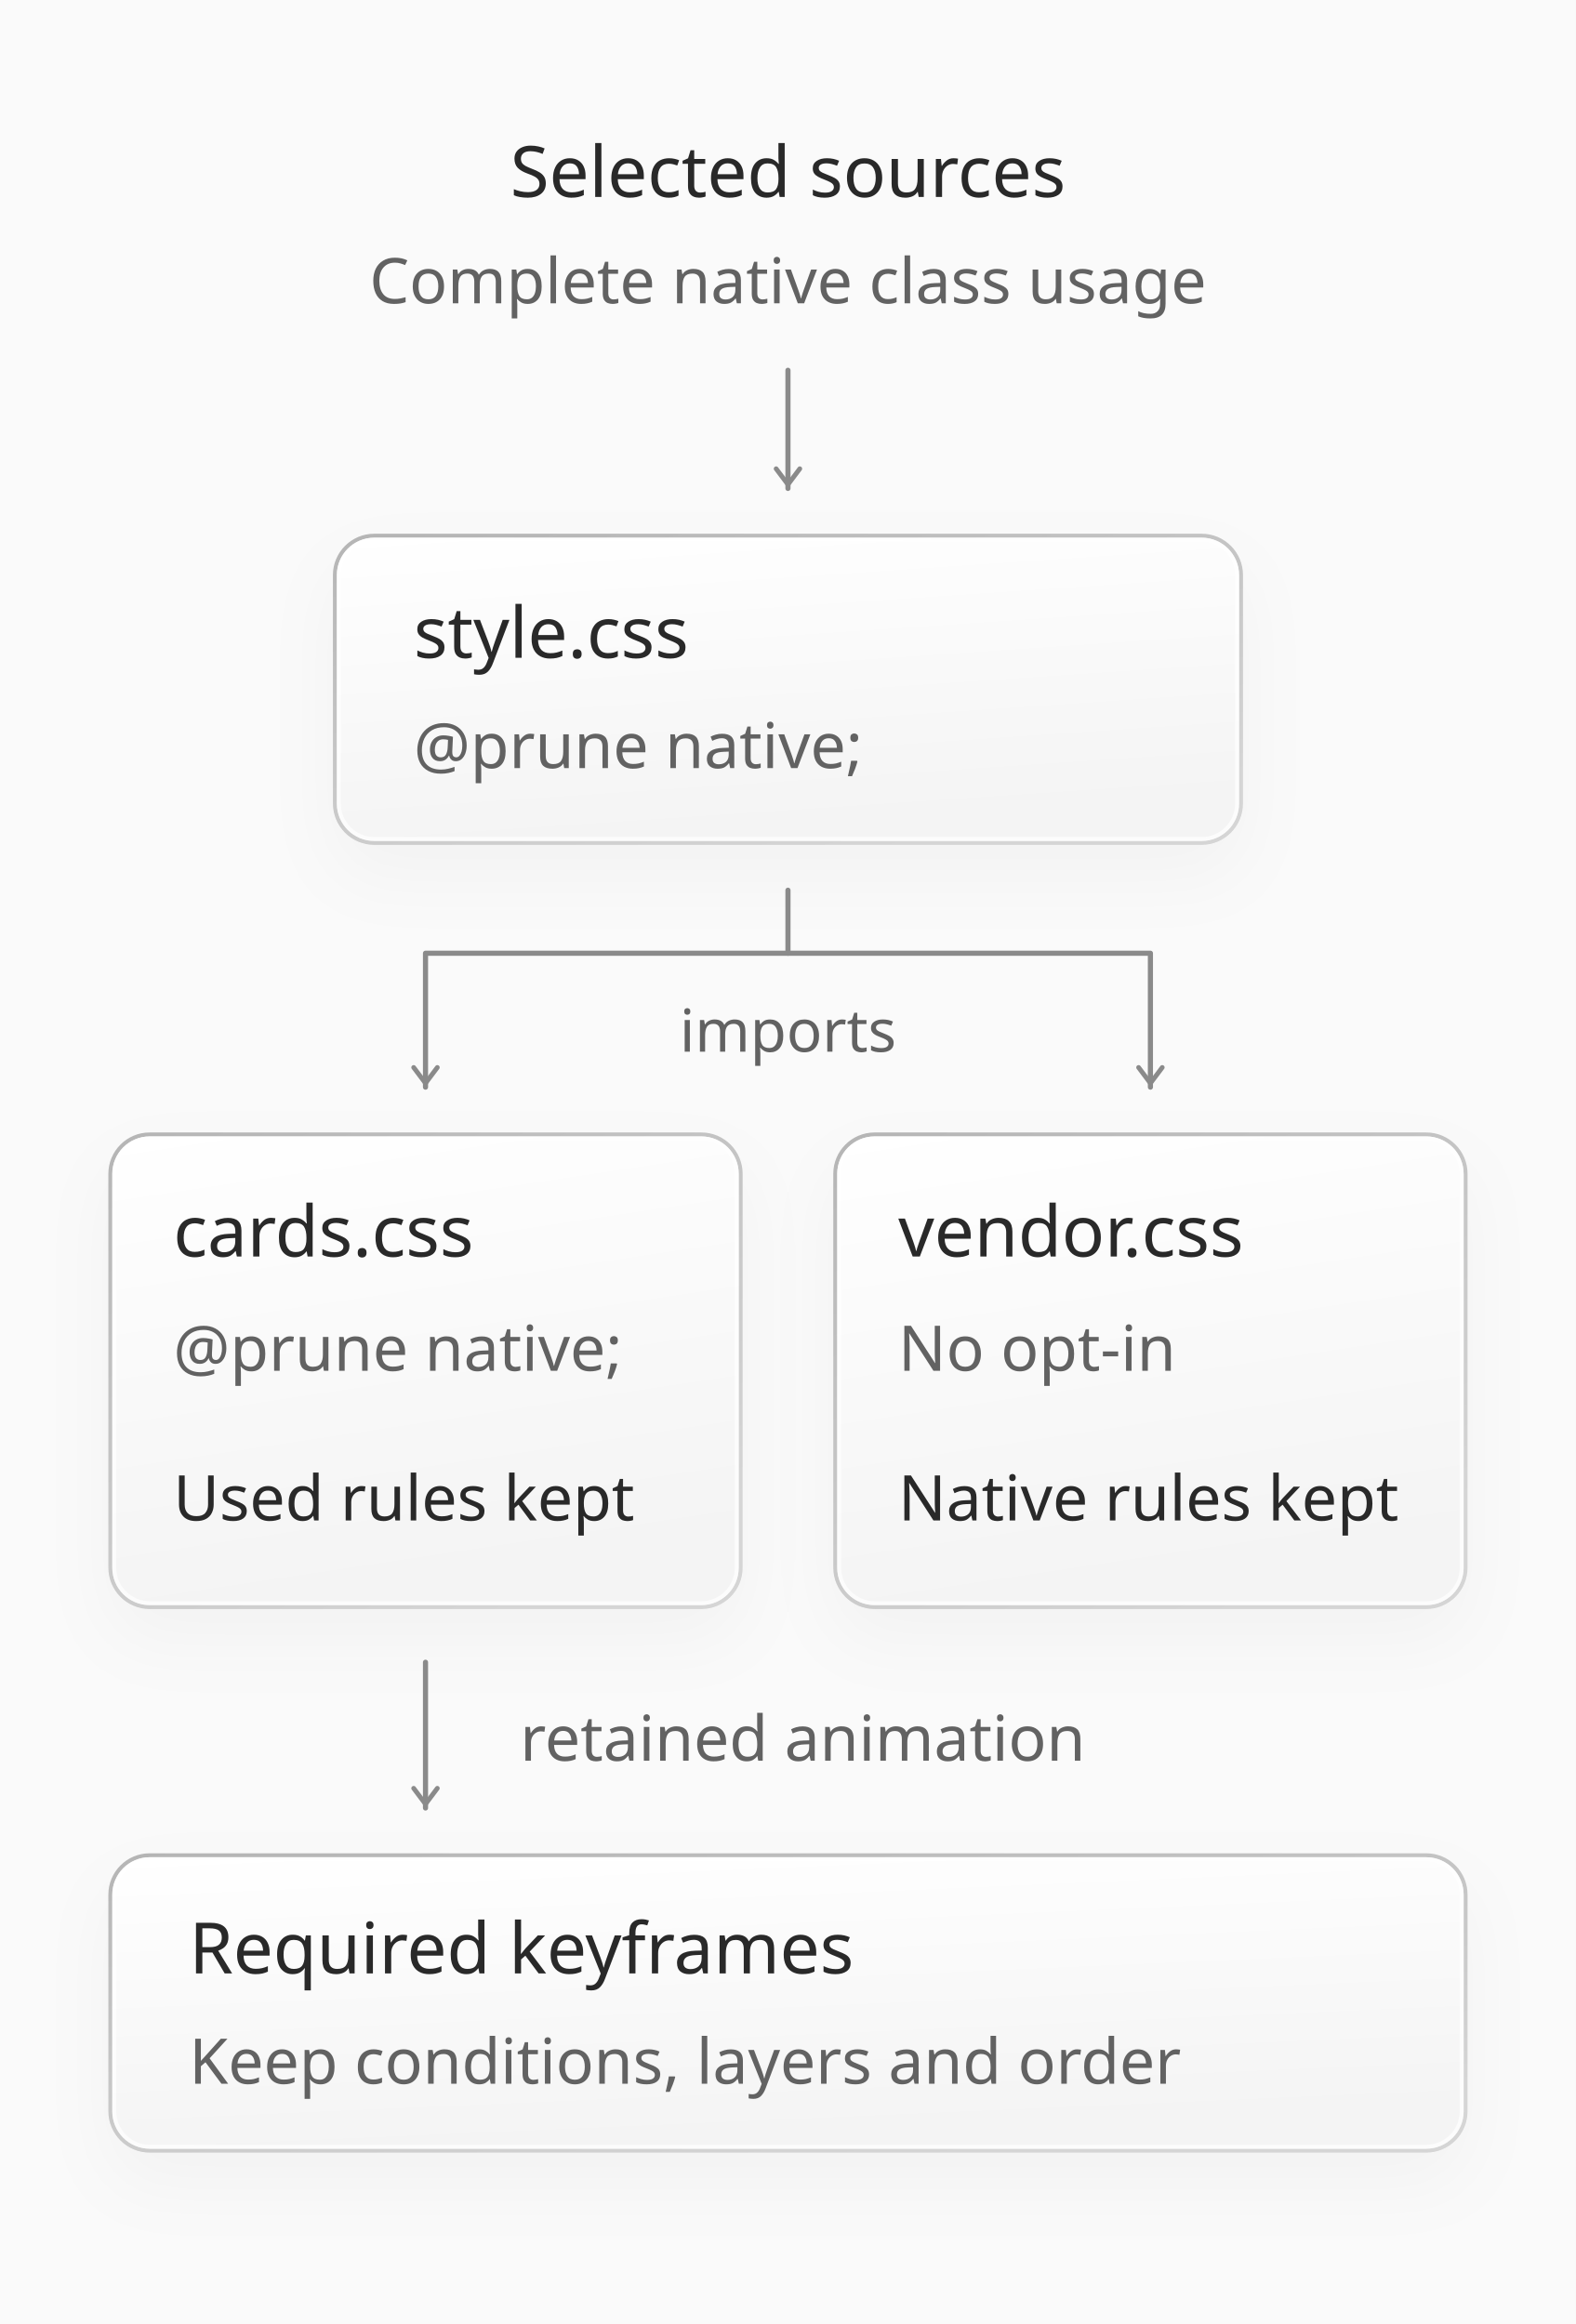
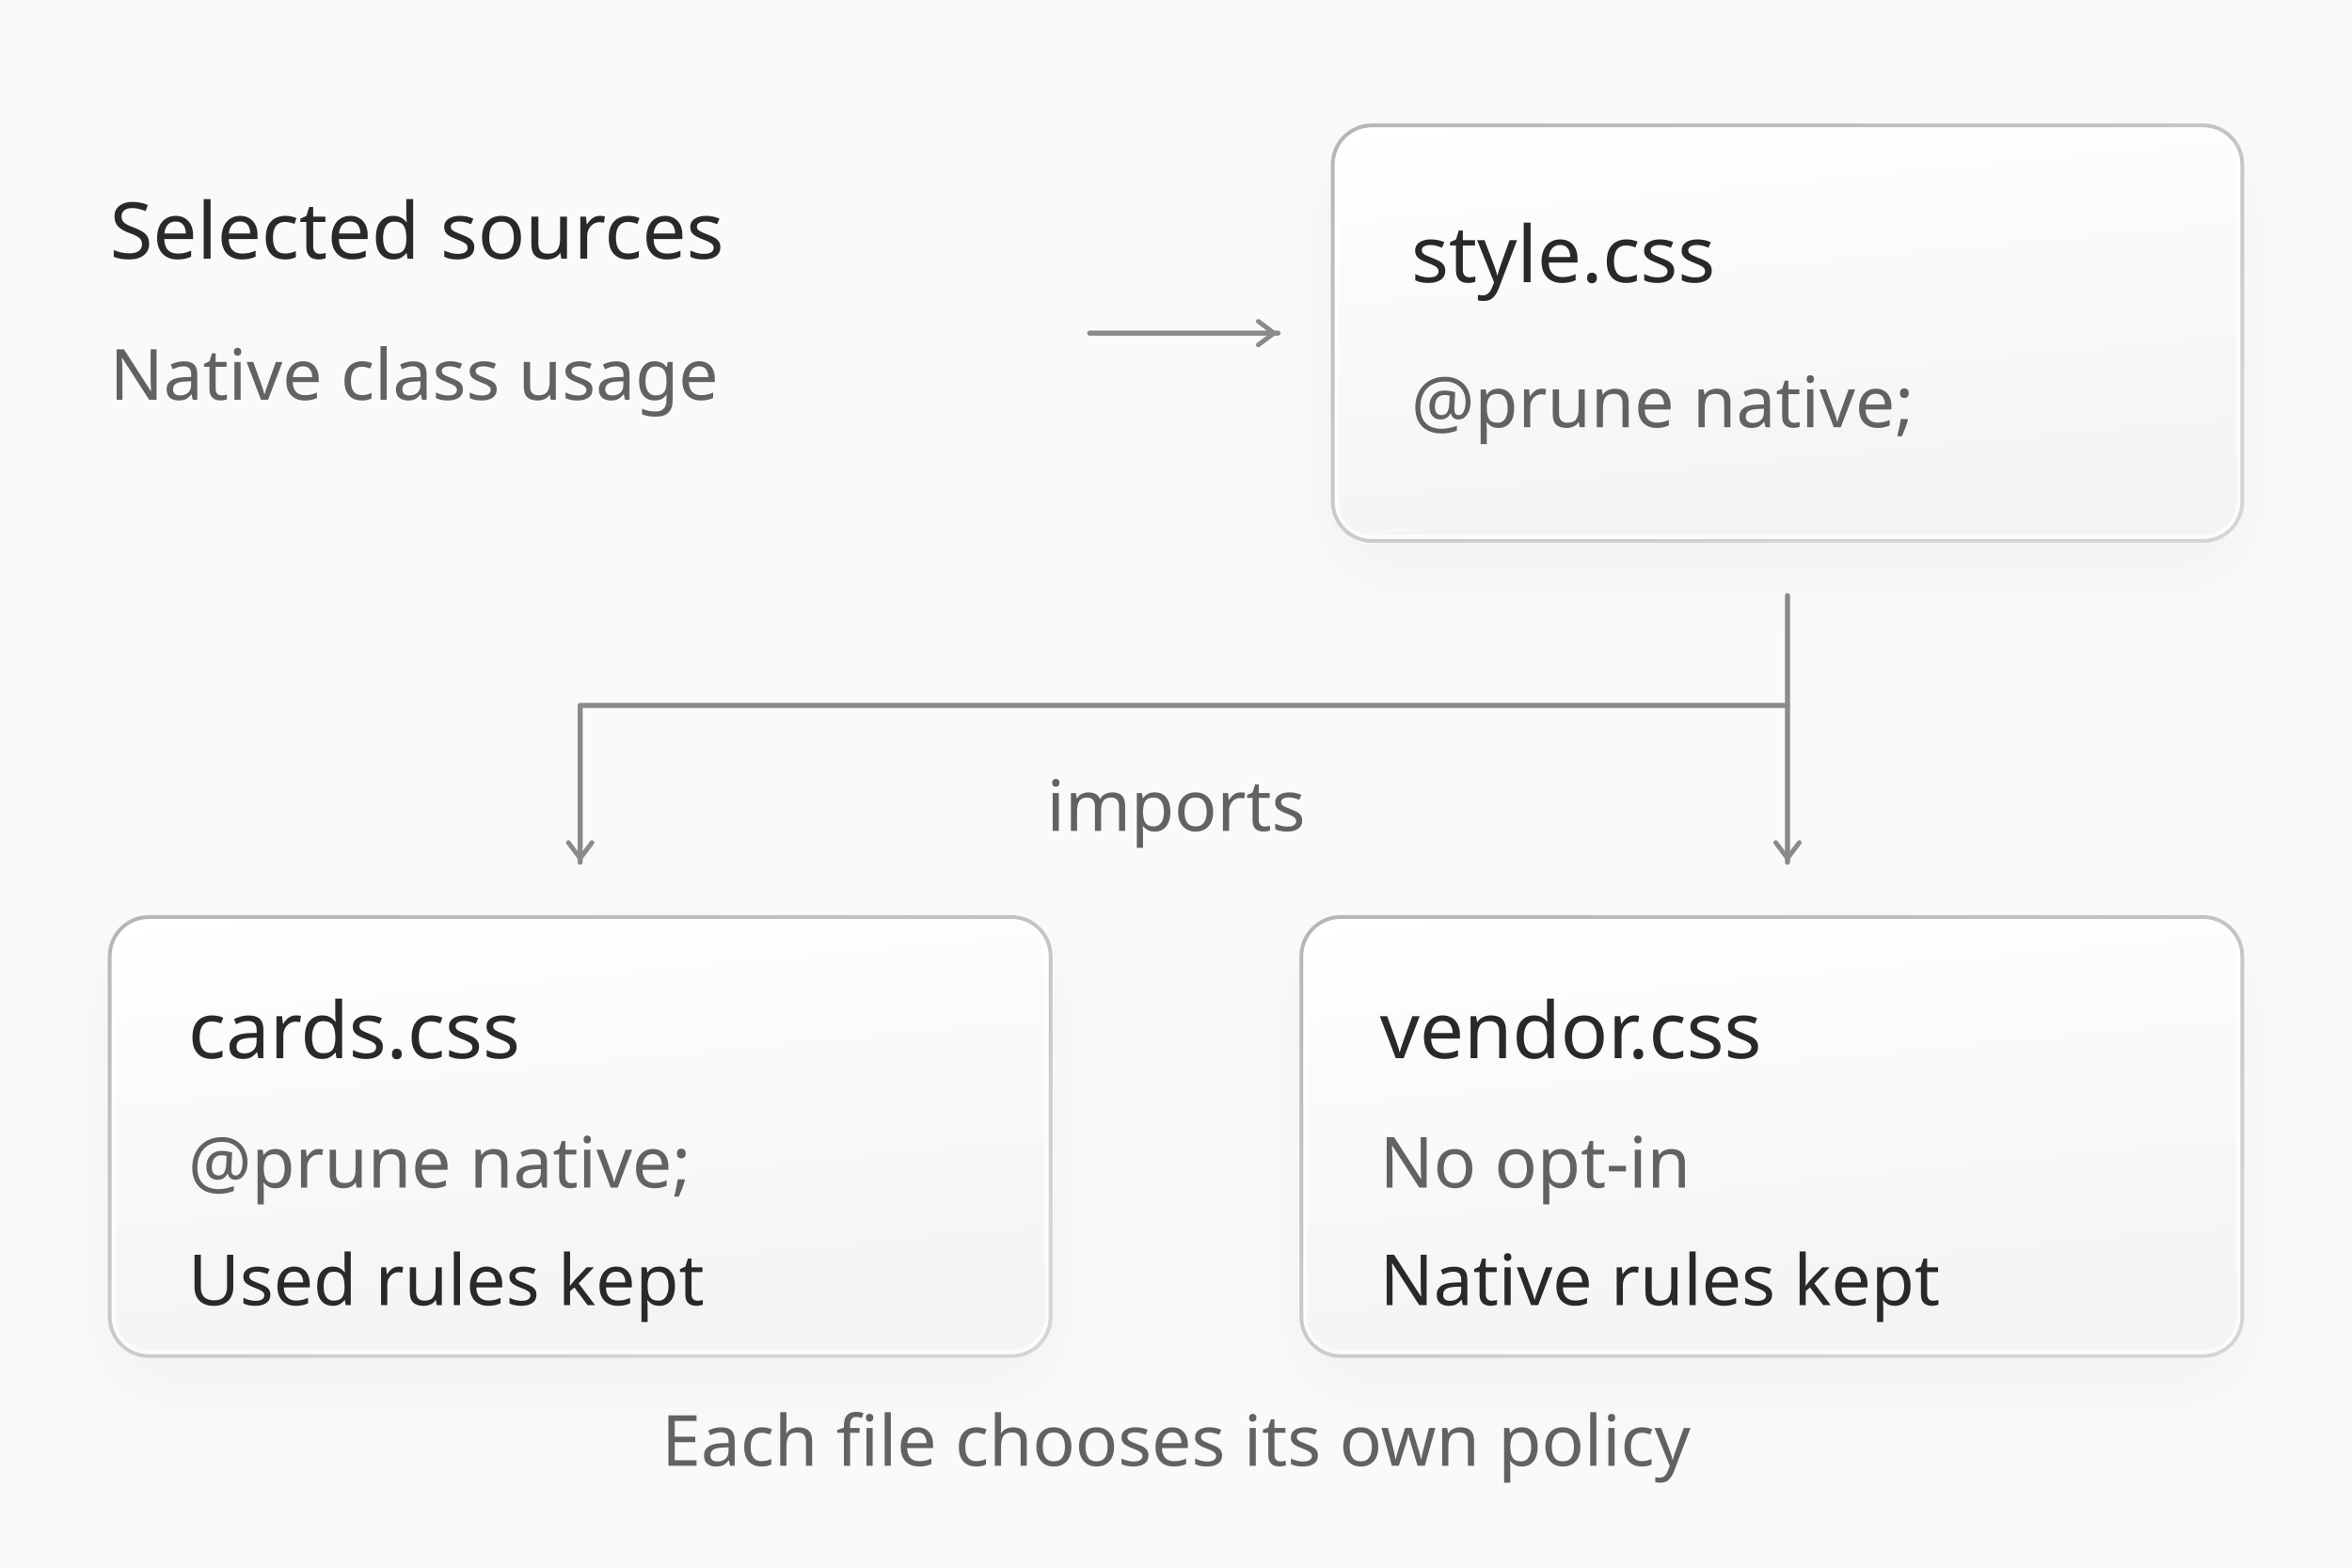
- <svg xmlns="http://www.w3.org/2000/svg" width="400" height="590" viewBox="0 0 400 590" role="img" aria-labelledby="title description" font-family="Geist, sans-serif">
+ <svg xmlns="http://www.w3.org/2000/svg" width="600" height="400" viewBox="0 0 600 400" role="img" aria-labelledby="title description" font-family="Geist, sans-serif">
  <defs>
    <linearGradient id="surface" x2=".2" y2="1">
      <stop stop-color="#ffffff" />
      <stop offset="1" stop-color="#f4f4f4" />
    </linearGradient>
    <linearGradient id="edge" x2=".65" y2="1">
      <stop stop-color="#b5b5b5" />
      <stop offset="1" stop-color="#d5d5d5" />
    </linearGradient>
    <filter id="shadow" x="-40%" y="-40%" width="180%" height="200%" color-interpolation-filters="sRGB">
      <feDropShadow dx="0" dy="1" stdDeviation="1" flood-color="#000000" flood-opacity=".04" />
      <feDropShadow dx="0" dy="8" stdDeviation="9" flood-color="#000000" flood-opacity=".035" />
    </filter>
    <marker id="arrow" viewBox="0 0 8 8" markerWidth="8" markerHeight="8" refX="7" refY="4" orient="auto" markerUnits="userSpaceOnUse">
      <path d="M2 1l4 3-4 3" fill="none" stroke="#8a8a8a" stroke-width="1.2" stroke-linecap="round" stroke-linejoin="round" />
    </marker>
  </defs>
-   <rect x="0" y="0" width="400" height="590" rx="0" fill="#fafafa" />
+   <rect x="0" y="0" width="600" height="400" rx="0" fill="#fafafa" />
  <g transform="translate(20 20)">
-     <text x="180" y="30" font-size="18" font-weight="500" fill="#292929" text-anchor="middle">Selected sources</text>
-     <text x="180" y="57" font-size="16" font-weight="400" fill="#626262" text-anchor="middle">Complete native class usage</text>
-     <path d="M180 74V104" fill="none" stroke="#8a8a8a" stroke-width="1.3" stroke-linecap="round" stroke-linejoin="round" marker-end="url(#arrow)" />
-     <rect x="65" y="116" width="230" height="78" rx="10" fill="url(#surface)" stroke="url(#edge)" filter="url(#shadow)" />
-     <rect x="66" y="117" width="228" height="76" rx="9" fill="none" stroke="#ffffff" stroke-opacity=".7" />
-     <text x="85" y="147" font-size="18" font-weight="500" fill="#292929">style.css</text>
-     <text x="85" y="175" font-size="16" font-weight="400" fill="#626262">@prune native;</text>
-     <path d="M180 206V222M180 222H88V256" fill="none" stroke="#8a8a8a" stroke-width="1.3" stroke-linecap="round" stroke-linejoin="round" marker-end="url(#arrow)" />
-     <path d="M180 222H272V256" fill="none" stroke="#8a8a8a" stroke-width="1.3" stroke-linecap="round" stroke-linejoin="round" marker-end="url(#arrow)" />
-     <text x="180" y="247" font-size="15" font-weight="400" fill="#626262" text-anchor="middle">imports</text>
-     <rect x="8" y="268" width="160" height="120" rx="10" fill="url(#surface)" stroke="url(#edge)" filter="url(#shadow)" />
-     <rect x="9" y="269" width="158" height="118" rx="9" fill="none" stroke="#ffffff" stroke-opacity=".7" />
-     <text x="24" y="299" font-size="18" font-weight="500" fill="#292929">cards.css</text>
-     <text x="24" y="328" font-size="16" font-weight="400" fill="#626262">@prune native;</text>
-     <text x="24" y="366" font-size="16" font-weight="400" fill="#292929">Used rules kept</text>
-     <rect x="192" y="268" width="160" height="120" rx="10" fill="url(#surface)" stroke="url(#edge)" filter="url(#shadow)" />
-     <rect x="193" y="269" width="158" height="118" rx="9" fill="none" stroke="#ffffff" stroke-opacity=".7" />
-     <text x="208" y="299" font-size="18" font-weight="500" fill="#292929">vendor.css</text>
-     <text x="208" y="328" font-size="16" font-weight="400" fill="#626262">No opt-in</text>
-     <text x="208" y="366" font-size="16" font-weight="400" fill="#292929">Native rules kept</text>
-     <path d="M88 402V439" fill="none" stroke="#8a8a8a" stroke-width="1.3" stroke-linecap="round" stroke-linejoin="round" marker-end="url(#arrow)" />
-     <text x="112" y="427" font-size="16" font-weight="400" fill="#626262">retained animation</text>
-     <rect x="8" y="451" width="344" height="75" rx="10" fill="url(#surface)" stroke="url(#edge)" filter="url(#shadow)" />
-     <rect x="9" y="452" width="342" height="73" rx="9" fill="none" stroke="#ffffff" stroke-opacity=".7" />
-     <text x="28" y="481" font-size="18" font-weight="500" fill="#292929">Required keyframes</text>
-     <text x="28" y="509" font-size="16" font-weight="400" fill="#626262">Keep conditions, layers and order</text>
+     <text x="8" y="46" font-size="20" font-weight="500" fill="#292929">Selected sources</text>
+     <text x="8" y="82" font-size="18" font-weight="400" fill="#626262">Native class usage</text>
+     <path d="M258 65H306" fill="none" stroke="#8a8a8a" stroke-width="1.3" stroke-linecap="round" stroke-linejoin="round" marker-end="url(#arrow)" />
+     <rect x="320" y="12" width="232" height="106" rx="10" fill="url(#surface)" stroke="url(#edge)" filter="url(#shadow)" />
+     <rect x="321" y="13" width="230" height="104" rx="9" fill="none" stroke="#ffffff" stroke-opacity=".7" />
+     <text x="340" y="52" font-size="20" font-weight="500" fill="#292929">style.css</text>
+     <text x="340" y="89" font-size="18" font-weight="400" fill="#626262">@prune native;</text>
+     <path d="M436 132V160H128V200" fill="none" stroke="#8a8a8a" stroke-width="1.3" stroke-linecap="round" stroke-linejoin="round" marker-end="url(#arrow)" />
+     <path d="M436 160V200" fill="none" stroke="#8a8a8a" stroke-width="1.3" stroke-linecap="round" stroke-linejoin="round" marker-end="url(#arrow)" />
+     <text x="280" y="192" font-size="18" font-weight="400" fill="#626262" text-anchor="middle">imports</text>
+     <rect x="8" y="214" width="240" height="112" rx="10" fill="url(#surface)" stroke="url(#edge)" filter="url(#shadow)" />
+     <rect x="9" y="215" width="238" height="110" rx="9" fill="none" stroke="#ffffff" stroke-opacity=".7" />
+     <text x="28" y="250" font-size="20" font-weight="500" fill="#292929">cards.css</text>
+     <text x="28" y="283" font-size="18" font-weight="400" fill="#626262">@prune native;</text>
+     <text x="28" y="313" font-size="18" font-weight="400" fill="#292929">Used rules kept</text>
+     <rect x="312" y="214" width="240" height="112" rx="10" fill="url(#surface)" stroke="url(#edge)" filter="url(#shadow)" />
+     <rect x="313" y="215" width="238" height="110" rx="9" fill="none" stroke="#ffffff" stroke-opacity=".7" />
+     <text x="332" y="250" font-size="20" font-weight="500" fill="#292929">vendor.css</text>
+     <text x="332" y="283" font-size="18" font-weight="400" fill="#626262">No opt-in</text>
+     <text x="332" y="313" font-size="18" font-weight="400" fill="#292929">Native rules kept</text>
+     <text x="280" y="354" font-size="18" font-weight="400" fill="#626262" text-anchor="middle">Each file chooses its own policy</text>
  </g>
</svg>
